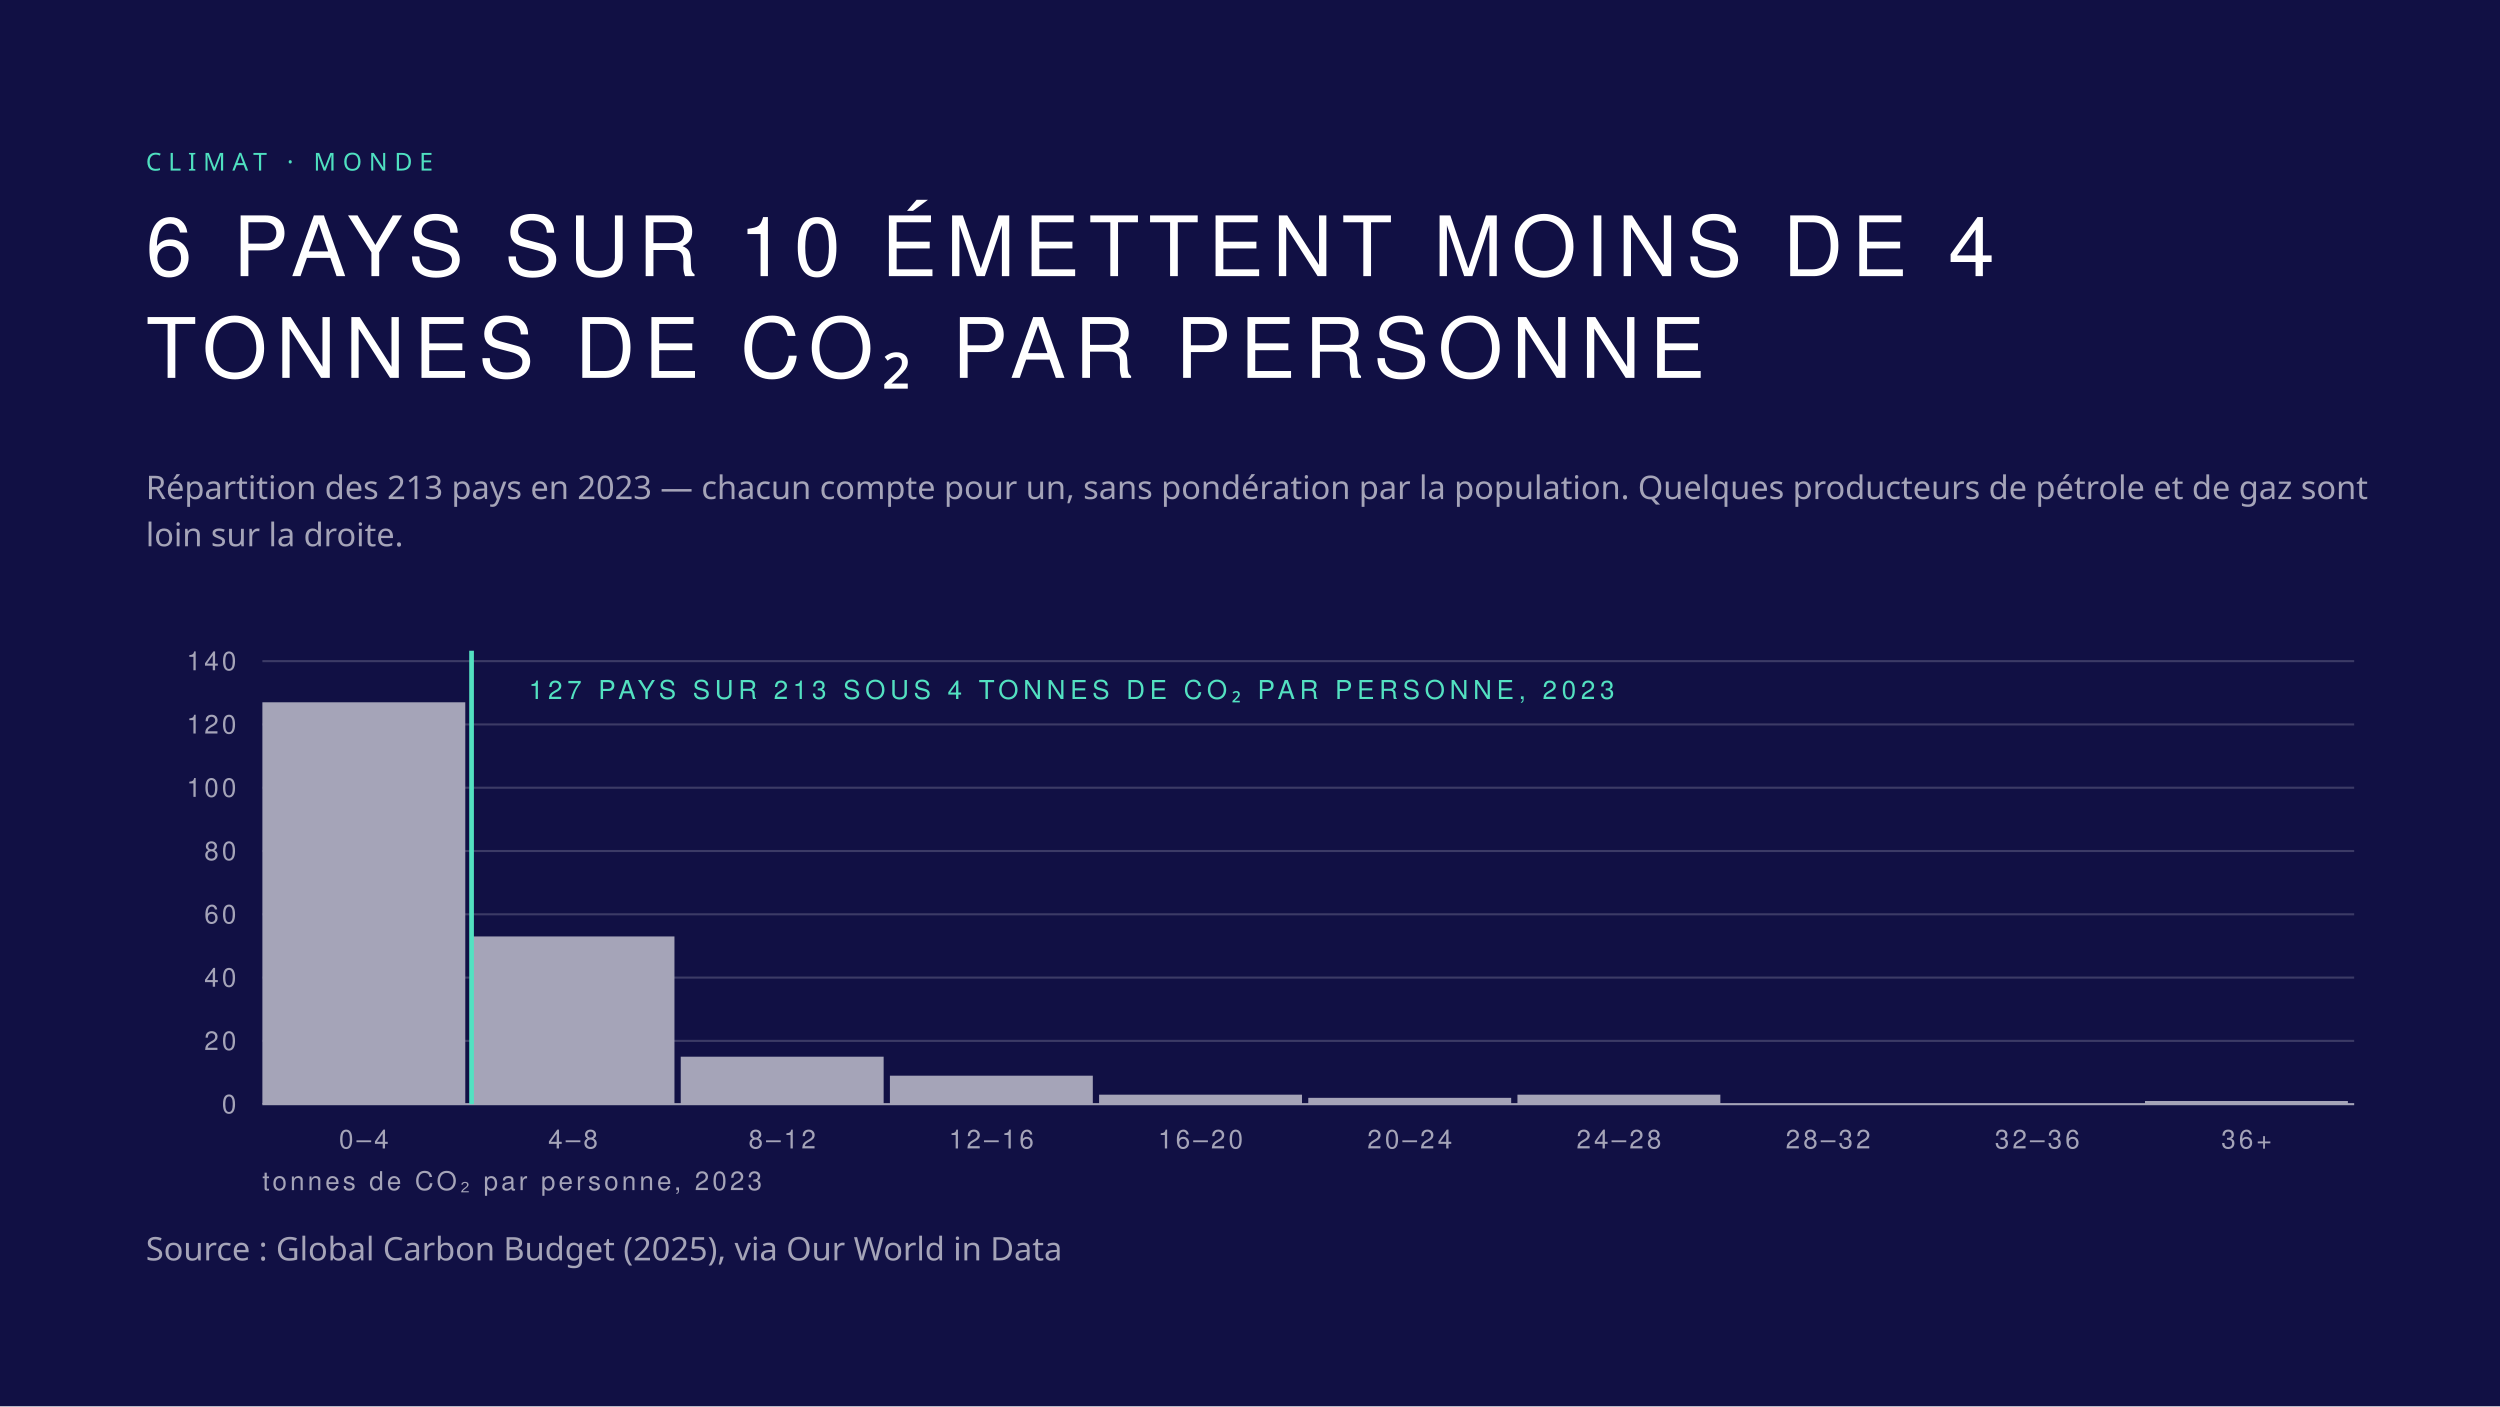
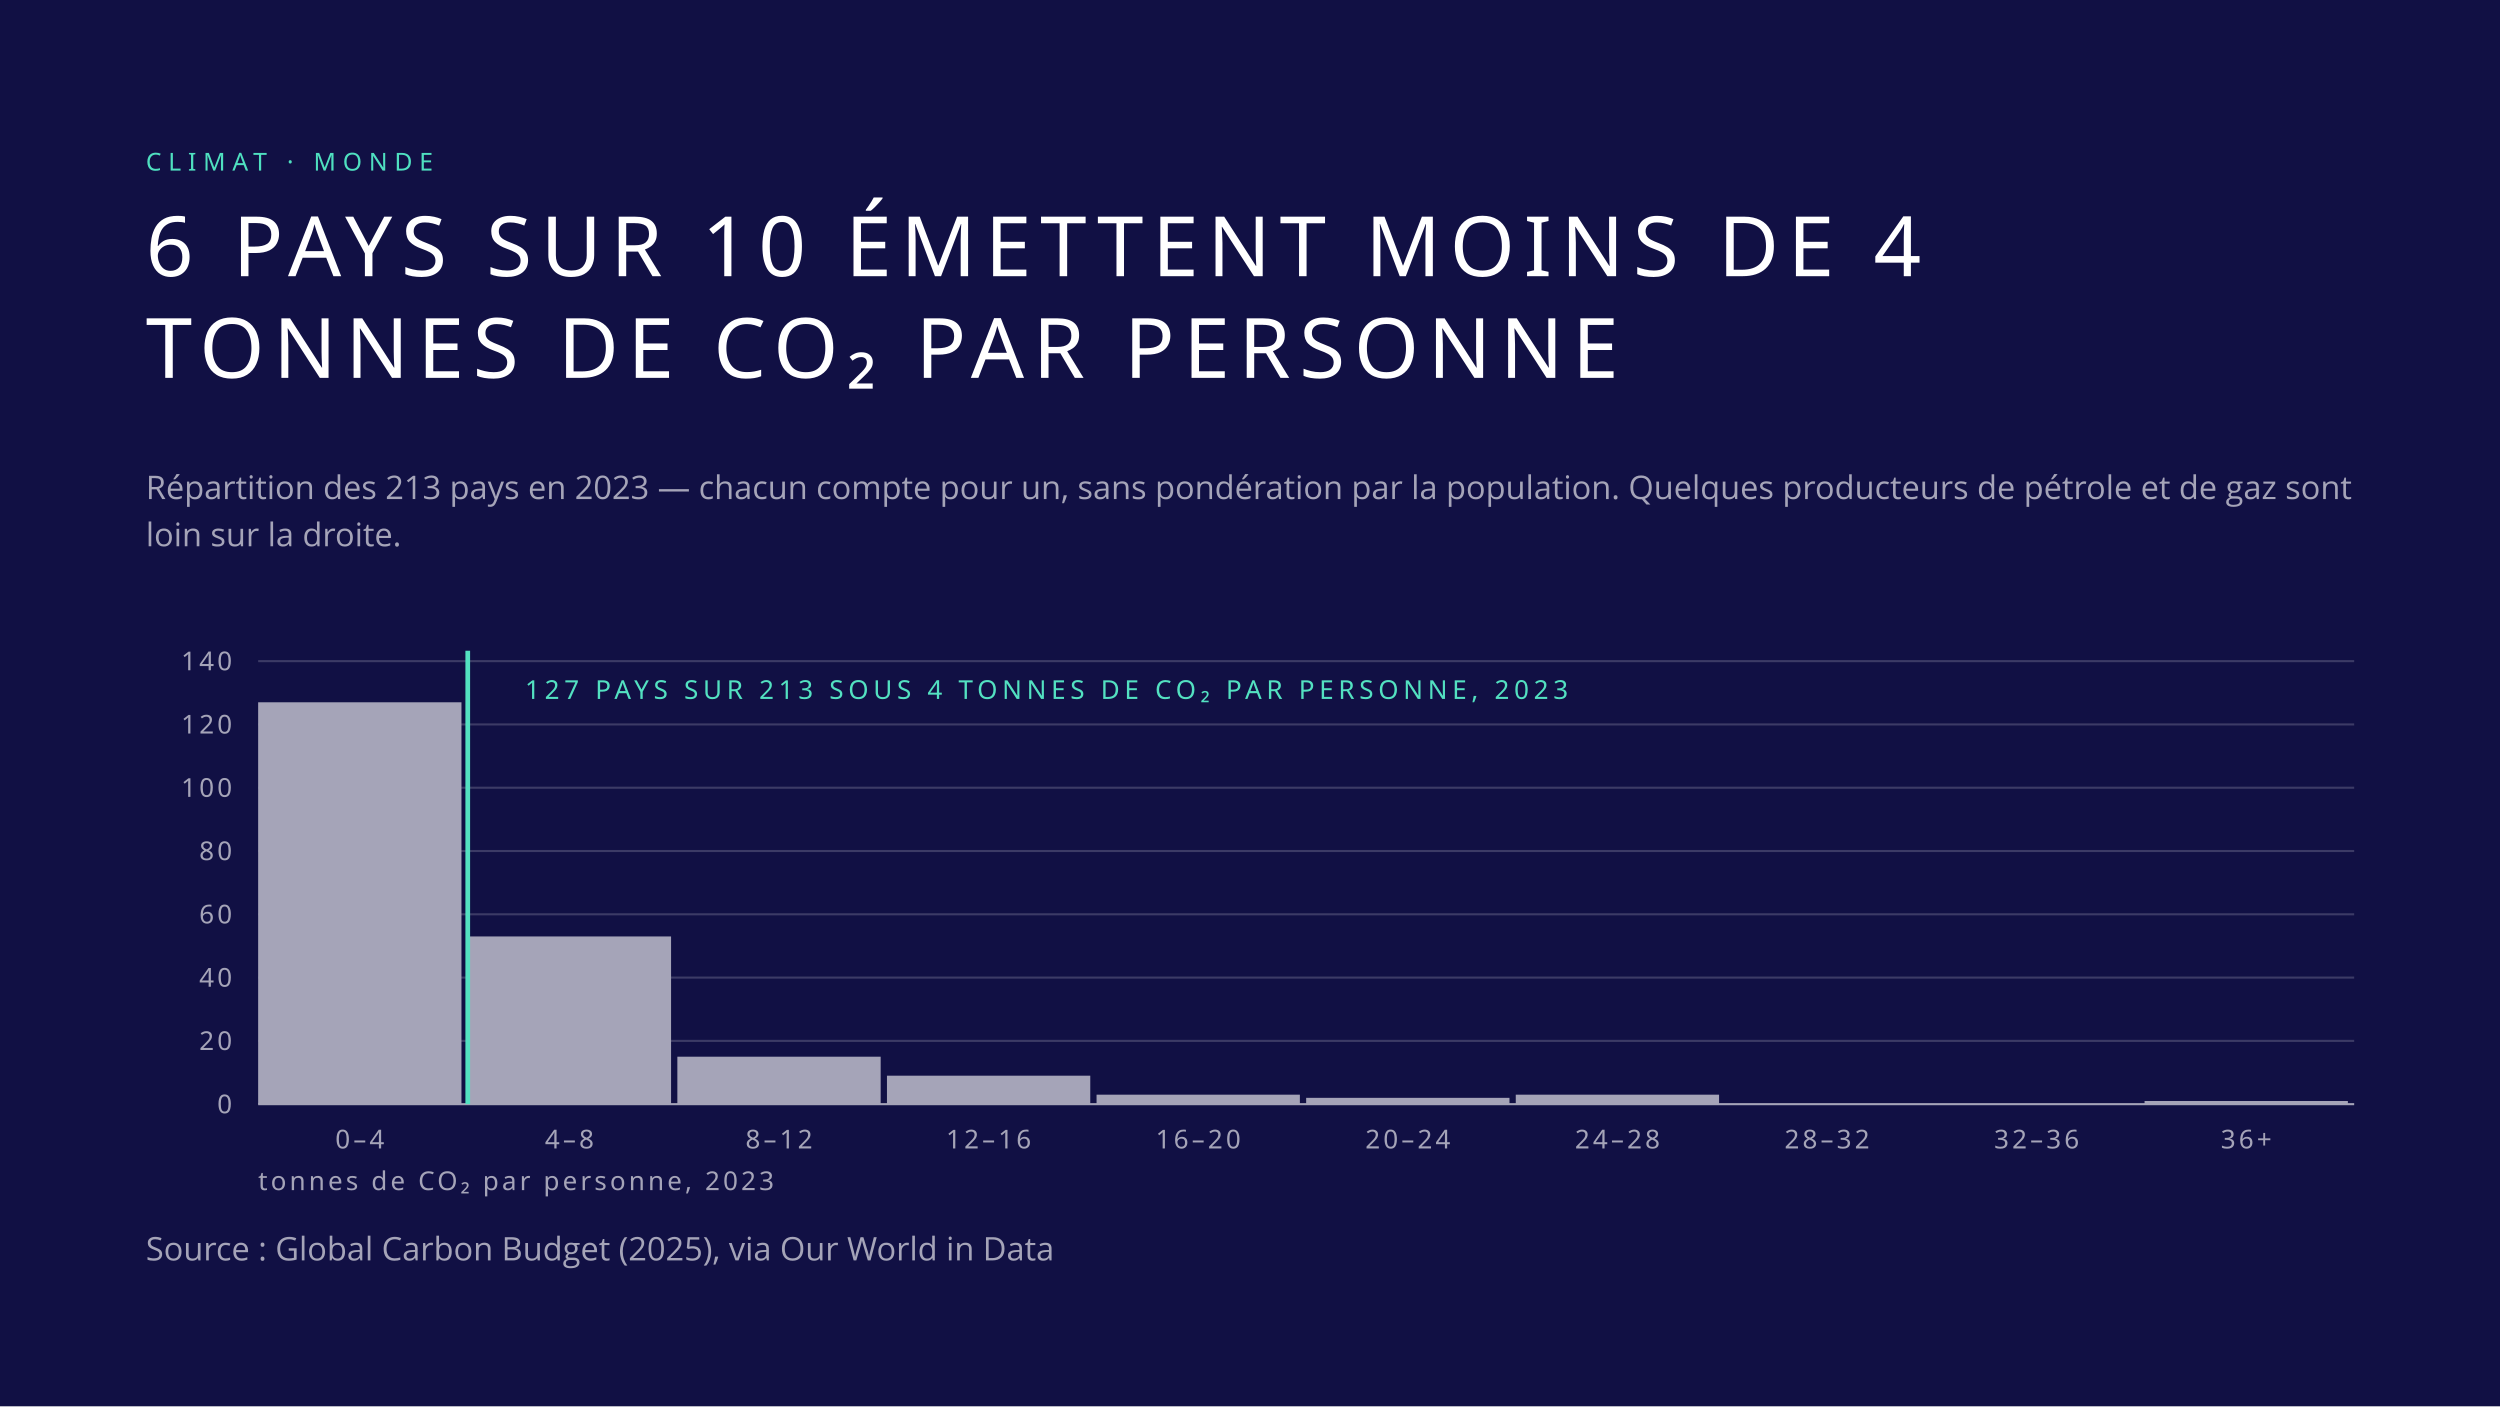
<svg xmlns="http://www.w3.org/2000/svg" width="960" height="540" viewBox="0 0 960 540" role="img" aria-label="Histogramme des émissions de CO₂ par personne des 213 pays en 2023, par tranches de 4 tonnes.">
  <rect x="0" y="0" width="960" height="540" fill="#111044" />
-   <text x="56" y="65.5" font-family="Futura" font-size="9.5" font-weight="500" font-style="normal" letter-spacing="2.6" fill="#4FE0C0">CLIMAT · MONDE</text>
-   <text x="56" y="106.05" font-family="Helvetica Neue" font-size="32" font-weight="400" font-style="normal" letter-spacing="3.4" fill="#FFFFFF">6 PAYS SUR 10 ÉMETTENT MOINS DE 4</text>
-   <text x="56" y="145.09" font-family="Helvetica Neue" font-size="32" font-weight="400" font-style="normal" letter-spacing="3.4" fill="#FFFFFF">TONNES DE CO₂ PAR PERSONNE</text>
-   <text x="56" y="191.63" font-family="Avenir Next" font-size="12.5" font-weight="400" font-style="normal" letter-spacing="0" fill="#a5a4b8">Répartition des 213 pays en 2023 — chacun compte pour un, sans pondération par la population. Quelques producteurs de pétrole et de gaz sont</text>
-   <text x="56" y="209.755" font-family="Avenir Next" font-size="12.5" font-weight="400" font-style="normal" letter-spacing="0" fill="#a5a4b8">loin sur la droite.</text>
-   <text x="56" y="484" font-family="Avenir Next" font-size="12.5" font-weight="400" font-style="normal" letter-spacing="0" fill="#a5a4b8">Source : Global Carbon Budget (2025), via Our World in Data</text>
+   <text x="56" y="65.5" font-family="Montserrat" font-size="9.5" font-weight="500" font-style="normal" letter-spacing="2.6" fill="#4FE0C0">CLIMAT · MONDE</text>
+   <text x="56" y="106.05" font-family="Montserrat" font-size="32" font-weight="400" font-style="normal" letter-spacing="3.4" fill="#FFFFFF">6 PAYS SUR 10 ÉMETTENT MOINS DE 4</text>
+   <text x="56" y="145.09" font-family="Montserrat" font-size="32" font-weight="400" font-style="normal" letter-spacing="3.4" fill="#FFFFFF">TONNES DE CO₂ PAR PERSONNE</text>
+   <text x="56" y="191.63" font-family="Open Sans" font-size="12.5" font-weight="400" font-style="normal" letter-spacing="0" fill="#a5a4b8">Répartition des 213 pays en 2023 — chacun compte pour un, sans pondération par la population. Quelques producteurs de pétrole et de gaz sont</text>
+   <text x="56" y="209.755" font-family="Open Sans" font-size="12.5" font-weight="400" font-style="normal" letter-spacing="0" fill="#a5a4b8">loin sur la droite.</text>
+   <text x="56" y="484" font-family="Open Sans" font-size="12.5" font-weight="400" font-style="normal" letter-spacing="0" fill="#a5a4b8">Source : Global Carbon Budget (2025), via Our World in Data</text>
  <g>
-     <line x1="100.753" x2="904" y1="424" y2="424" stroke="#a5a4b8" stroke-width="0.8" />
-     <text x="90.753" y="427.5" text-anchor="end" font-family="Helvetica" font-size="10" font-weight="400" font-style="normal" letter-spacing="1.2" fill="#a5a4b8">0</text>
+     <line x1="99.13" x2="904" y1="424" y2="424" stroke="#a5a4b8" stroke-width="0.8" />
+     <text x="89.13" y="427.5" text-anchor="end" font-family="Montserrat" font-size="10" font-weight="400" font-style="normal" letter-spacing="1.2" fill="#a5a4b8">0</text>
  </g>
  <g>
-     <line x1="100.753" x2="904" y1="399.697" y2="399.697" stroke="#3c3b66" stroke-width="0.8" />
-     <text x="90.753" y="403.197" text-anchor="end" font-family="Helvetica" font-size="10" font-weight="400" font-style="normal" letter-spacing="1.2" fill="#a5a4b8">20</text>
+     <line x1="99.13" x2="904" y1="399.697" y2="399.697" stroke="#3c3b66" stroke-width="0.8" />
+     <text x="89.13" y="403.197" text-anchor="end" font-family="Montserrat" font-size="10" font-weight="400" font-style="normal" letter-spacing="1.2" fill="#a5a4b8">20</text>
  </g>
  <g>
-     <line x1="100.753" x2="904" y1="375.394" y2="375.394" stroke="#3c3b66" stroke-width="0.8" />
-     <text x="90.753" y="378.894" text-anchor="end" font-family="Helvetica" font-size="10" font-weight="400" font-style="normal" letter-spacing="1.2" fill="#a5a4b8">40</text>
+     <line x1="99.13" x2="904" y1="375.394" y2="375.394" stroke="#3c3b66" stroke-width="0.8" />
+     <text x="89.13" y="378.894" text-anchor="end" font-family="Montserrat" font-size="10" font-weight="400" font-style="normal" letter-spacing="1.2" fill="#a5a4b8">40</text>
  </g>
  <g>
-     <line x1="100.753" x2="904" y1="351.091" y2="351.091" stroke="#3c3b66" stroke-width="0.8" />
-     <text x="90.753" y="354.591" text-anchor="end" font-family="Helvetica" font-size="10" font-weight="400" font-style="normal" letter-spacing="1.2" fill="#a5a4b8">60</text>
+     <line x1="99.13" x2="904" y1="351.091" y2="351.091" stroke="#3c3b66" stroke-width="0.8" />
+     <text x="89.13" y="354.591" text-anchor="end" font-family="Montserrat" font-size="10" font-weight="400" font-style="normal" letter-spacing="1.2" fill="#a5a4b8">60</text>
  </g>
  <g>
-     <line x1="100.753" x2="904" y1="326.789" y2="326.789" stroke="#3c3b66" stroke-width="0.8" />
-     <text x="90.753" y="330.289" text-anchor="end" font-family="Helvetica" font-size="10" font-weight="400" font-style="normal" letter-spacing="1.2" fill="#a5a4b8">80</text>
+     <line x1="99.13" x2="904" y1="326.789" y2="326.789" stroke="#3c3b66" stroke-width="0.8" />
+     <text x="89.13" y="330.289" text-anchor="end" font-family="Montserrat" font-size="10" font-weight="400" font-style="normal" letter-spacing="1.2" fill="#a5a4b8">80</text>
  </g>
  <g>
-     <line x1="100.753" x2="904" y1="302.486" y2="302.486" stroke="#3c3b66" stroke-width="0.8" />
-     <text x="90.753" y="305.986" text-anchor="end" font-family="Helvetica" font-size="10" font-weight="400" font-style="normal" letter-spacing="1.2" fill="#a5a4b8">100</text>
+     <line x1="99.13" x2="904" y1="302.486" y2="302.486" stroke="#3c3b66" stroke-width="0.8" />
+     <text x="89.13" y="305.986" text-anchor="end" font-family="Montserrat" font-size="10" font-weight="400" font-style="normal" letter-spacing="1.2" fill="#a5a4b8">100</text>
  </g>
  <g>
-     <line x1="100.753" x2="904" y1="278.183" y2="278.183" stroke="#3c3b66" stroke-width="0.8" />
-     <text x="90.753" y="281.683" text-anchor="end" font-family="Helvetica" font-size="10" font-weight="400" font-style="normal" letter-spacing="1.2" fill="#a5a4b8">120</text>
+     <line x1="99.13" x2="904" y1="278.183" y2="278.183" stroke="#3c3b66" stroke-width="0.8" />
+     <text x="89.13" y="281.683" text-anchor="end" font-family="Montserrat" font-size="10" font-weight="400" font-style="normal" letter-spacing="1.2" fill="#a5a4b8">120</text>
  </g>
  <g>
-     <line x1="100.753" x2="904" y1="253.88" y2="253.88" stroke="#3c3b66" stroke-width="0.8" />
-     <text x="90.753" y="257.38" text-anchor="end" font-family="Helvetica" font-size="10" font-weight="400" font-style="normal" letter-spacing="1.2" fill="#a5a4b8">140</text>
+     <line x1="99.13" x2="904" y1="253.88" y2="253.88" stroke="#3c3b66" stroke-width="0.8" />
+     <text x="89.13" y="257.38" text-anchor="end" font-family="Montserrat" font-size="10" font-weight="400" font-style="normal" letter-spacing="1.2" fill="#a5a4b8">140</text>
  </g>
-   <rect x="100.753" y="269.677" width="77.915" height="154.323" fill="#a5a4b8" />
-   <rect x="181.077" y="359.597" width="77.915" height="64.403" fill="#a5a4b8" />
-   <rect x="261.402" y="405.773" width="77.915" height="18.227" fill="#a5a4b8" />
-   <rect x="341.727" y="413.064" width="77.915" height="10.936" fill="#a5a4b8" />
-   <rect x="422.052" y="420.355" width="77.915" height="3.645" fill="#a5a4b8" />
-   <rect x="502.376" y="421.57" width="77.915" height="2.43" fill="#a5a4b8" />
-   <rect x="582.701" y="420.355" width="77.915" height="3.645" fill="#a5a4b8" />
-   <rect x="663.026" y="424" width="77.915" height="0" fill="#a5a4b8" />
-   <rect x="743.351" y="424" width="77.915" height="0" fill="#a5a4b8" />
-   <rect x="823.675" y="422.785" width="77.915" height="1.215" fill="#a5a4b8" />
-   <text x="139.71" y="441" text-anchor="middle" font-family="Helvetica" font-size="10" font-weight="400" font-style="normal" letter-spacing="1.2" fill="#a5a4b8">0–4</text>
-   <text x="220.035" y="441" text-anchor="middle" font-family="Helvetica" font-size="10" font-weight="400" font-style="normal" letter-spacing="1.2" fill="#a5a4b8">4–8</text>
-   <text x="300.36" y="441" text-anchor="middle" font-family="Helvetica" font-size="10" font-weight="400" font-style="normal" letter-spacing="1.2" fill="#a5a4b8">8–12</text>
-   <text x="380.684" y="441" text-anchor="middle" font-family="Helvetica" font-size="10" font-weight="400" font-style="normal" letter-spacing="1.2" fill="#a5a4b8">12–16</text>
-   <text x="461.009" y="441" text-anchor="middle" font-family="Helvetica" font-size="10" font-weight="400" font-style="normal" letter-spacing="1.2" fill="#a5a4b8">16–20</text>
-   <text x="541.334" y="441" text-anchor="middle" font-family="Helvetica" font-size="10" font-weight="400" font-style="normal" letter-spacing="1.2" fill="#a5a4b8">20–24</text>
-   <text x="621.659" y="441" text-anchor="middle" font-family="Helvetica" font-size="10" font-weight="400" font-style="normal" letter-spacing="1.2" fill="#a5a4b8">24–28</text>
-   <text x="701.983" y="441" text-anchor="middle" font-family="Helvetica" font-size="10" font-weight="400" font-style="normal" letter-spacing="1.2" fill="#a5a4b8">28–32</text>
-   <text x="782.308" y="441" text-anchor="middle" font-family="Helvetica" font-size="10" font-weight="400" font-style="normal" letter-spacing="1.2" fill="#a5a4b8">32–36</text>
-   <text x="862.633" y="441" text-anchor="middle" font-family="Helvetica" font-size="10" font-weight="400" font-style="normal" letter-spacing="1.2" fill="#a5a4b8">36+</text>
-   <line x1="181.077" x2="181.077" y1="249.88" y2="424" stroke="#53e1c1" stroke-width="1.8" />
-   <text x="203.077" y="268.425" fill="#53e1c1" font-family="Helvetica Neue" font-size="10" font-weight="500" font-style="normal" letter-spacing="1.8">127 PAYS SUR 213 SOUS 4 TONNES DE CO₂ PAR PERSONNE, 2023</text>
-   <text x="100.753" y="457" font-family="Helvetica" font-size="10" font-weight="400" font-style="normal" letter-spacing="1.2" fill="#a5a4b8">tonnes de CO₂ par personne, 2023</text>
+   <rect x="99.13" y="269.677" width="78.072" height="154.323" fill="#a5a4b8" />
+   <rect x="179.617" y="359.597" width="78.072" height="64.403" fill="#a5a4b8" />
+   <rect x="260.104" y="405.773" width="78.072" height="18.227" fill="#a5a4b8" />
+   <rect x="340.591" y="413.064" width="78.072" height="10.936" fill="#a5a4b8" />
+   <rect x="421.078" y="420.355" width="78.072" height="3.645" fill="#a5a4b8" />
+   <rect x="501.565" y="421.57" width="78.072" height="2.43" fill="#a5a4b8" />
+   <rect x="582.052" y="420.355" width="78.072" height="3.645" fill="#a5a4b8" />
+   <rect x="662.539" y="424" width="78.072" height="0" fill="#a5a4b8" />
+   <rect x="743.026" y="424" width="78.072" height="0" fill="#a5a4b8" />
+   <rect x="823.513" y="422.785" width="78.072" height="1.215" fill="#a5a4b8" />
+   <text x="138.166" y="441" text-anchor="middle" font-family="Montserrat" font-size="10" font-weight="400" font-style="normal" letter-spacing="1.2" fill="#a5a4b8">0–4</text>
+   <text x="218.653" y="441" text-anchor="middle" font-family="Montserrat" font-size="10" font-weight="400" font-style="normal" letter-spacing="1.2" fill="#a5a4b8">4–8</text>
+   <text x="299.14" y="441" text-anchor="middle" font-family="Montserrat" font-size="10" font-weight="400" font-style="normal" letter-spacing="1.2" fill="#a5a4b8">8–12</text>
+   <text x="379.627" y="441" text-anchor="middle" font-family="Montserrat" font-size="10" font-weight="400" font-style="normal" letter-spacing="1.2" fill="#a5a4b8">12–16</text>
+   <text x="460.114" y="441" text-anchor="middle" font-family="Montserrat" font-size="10" font-weight="400" font-style="normal" letter-spacing="1.2" fill="#a5a4b8">16–20</text>
+   <text x="540.601" y="441" text-anchor="middle" font-family="Montserrat" font-size="10" font-weight="400" font-style="normal" letter-spacing="1.2" fill="#a5a4b8">20–24</text>
+   <text x="621.088" y="441" text-anchor="middle" font-family="Montserrat" font-size="10" font-weight="400" font-style="normal" letter-spacing="1.2" fill="#a5a4b8">24–28</text>
+   <text x="701.575" y="441" text-anchor="middle" font-family="Montserrat" font-size="10" font-weight="400" font-style="normal" letter-spacing="1.2" fill="#a5a4b8">28–32</text>
+   <text x="782.062" y="441" text-anchor="middle" font-family="Montserrat" font-size="10" font-weight="400" font-style="normal" letter-spacing="1.2" fill="#a5a4b8">32–36</text>
+   <text x="862.549" y="441" text-anchor="middle" font-family="Montserrat" font-size="10" font-weight="400" font-style="normal" letter-spacing="1.2" fill="#a5a4b8">36+</text>
+   <line x1="179.617" x2="179.617" y1="249.88" y2="424" stroke="#53e1c1" stroke-width="1.8" />
+   <text x="201.617" y="268.38" fill="#53e1c1" font-family="Montserrat" font-size="10" font-weight="500" font-style="normal" letter-spacing="1.8">127 PAYS SUR 213 SOUS 4 TONNES DE CO₂ PAR PERSONNE, 2023</text>
+   <text x="99.13" y="457" font-family="Montserrat" font-size="10" font-weight="400" font-style="normal" letter-spacing="1.2" fill="#a5a4b8">tonnes de CO₂ par personne, 2023</text>
</svg>
